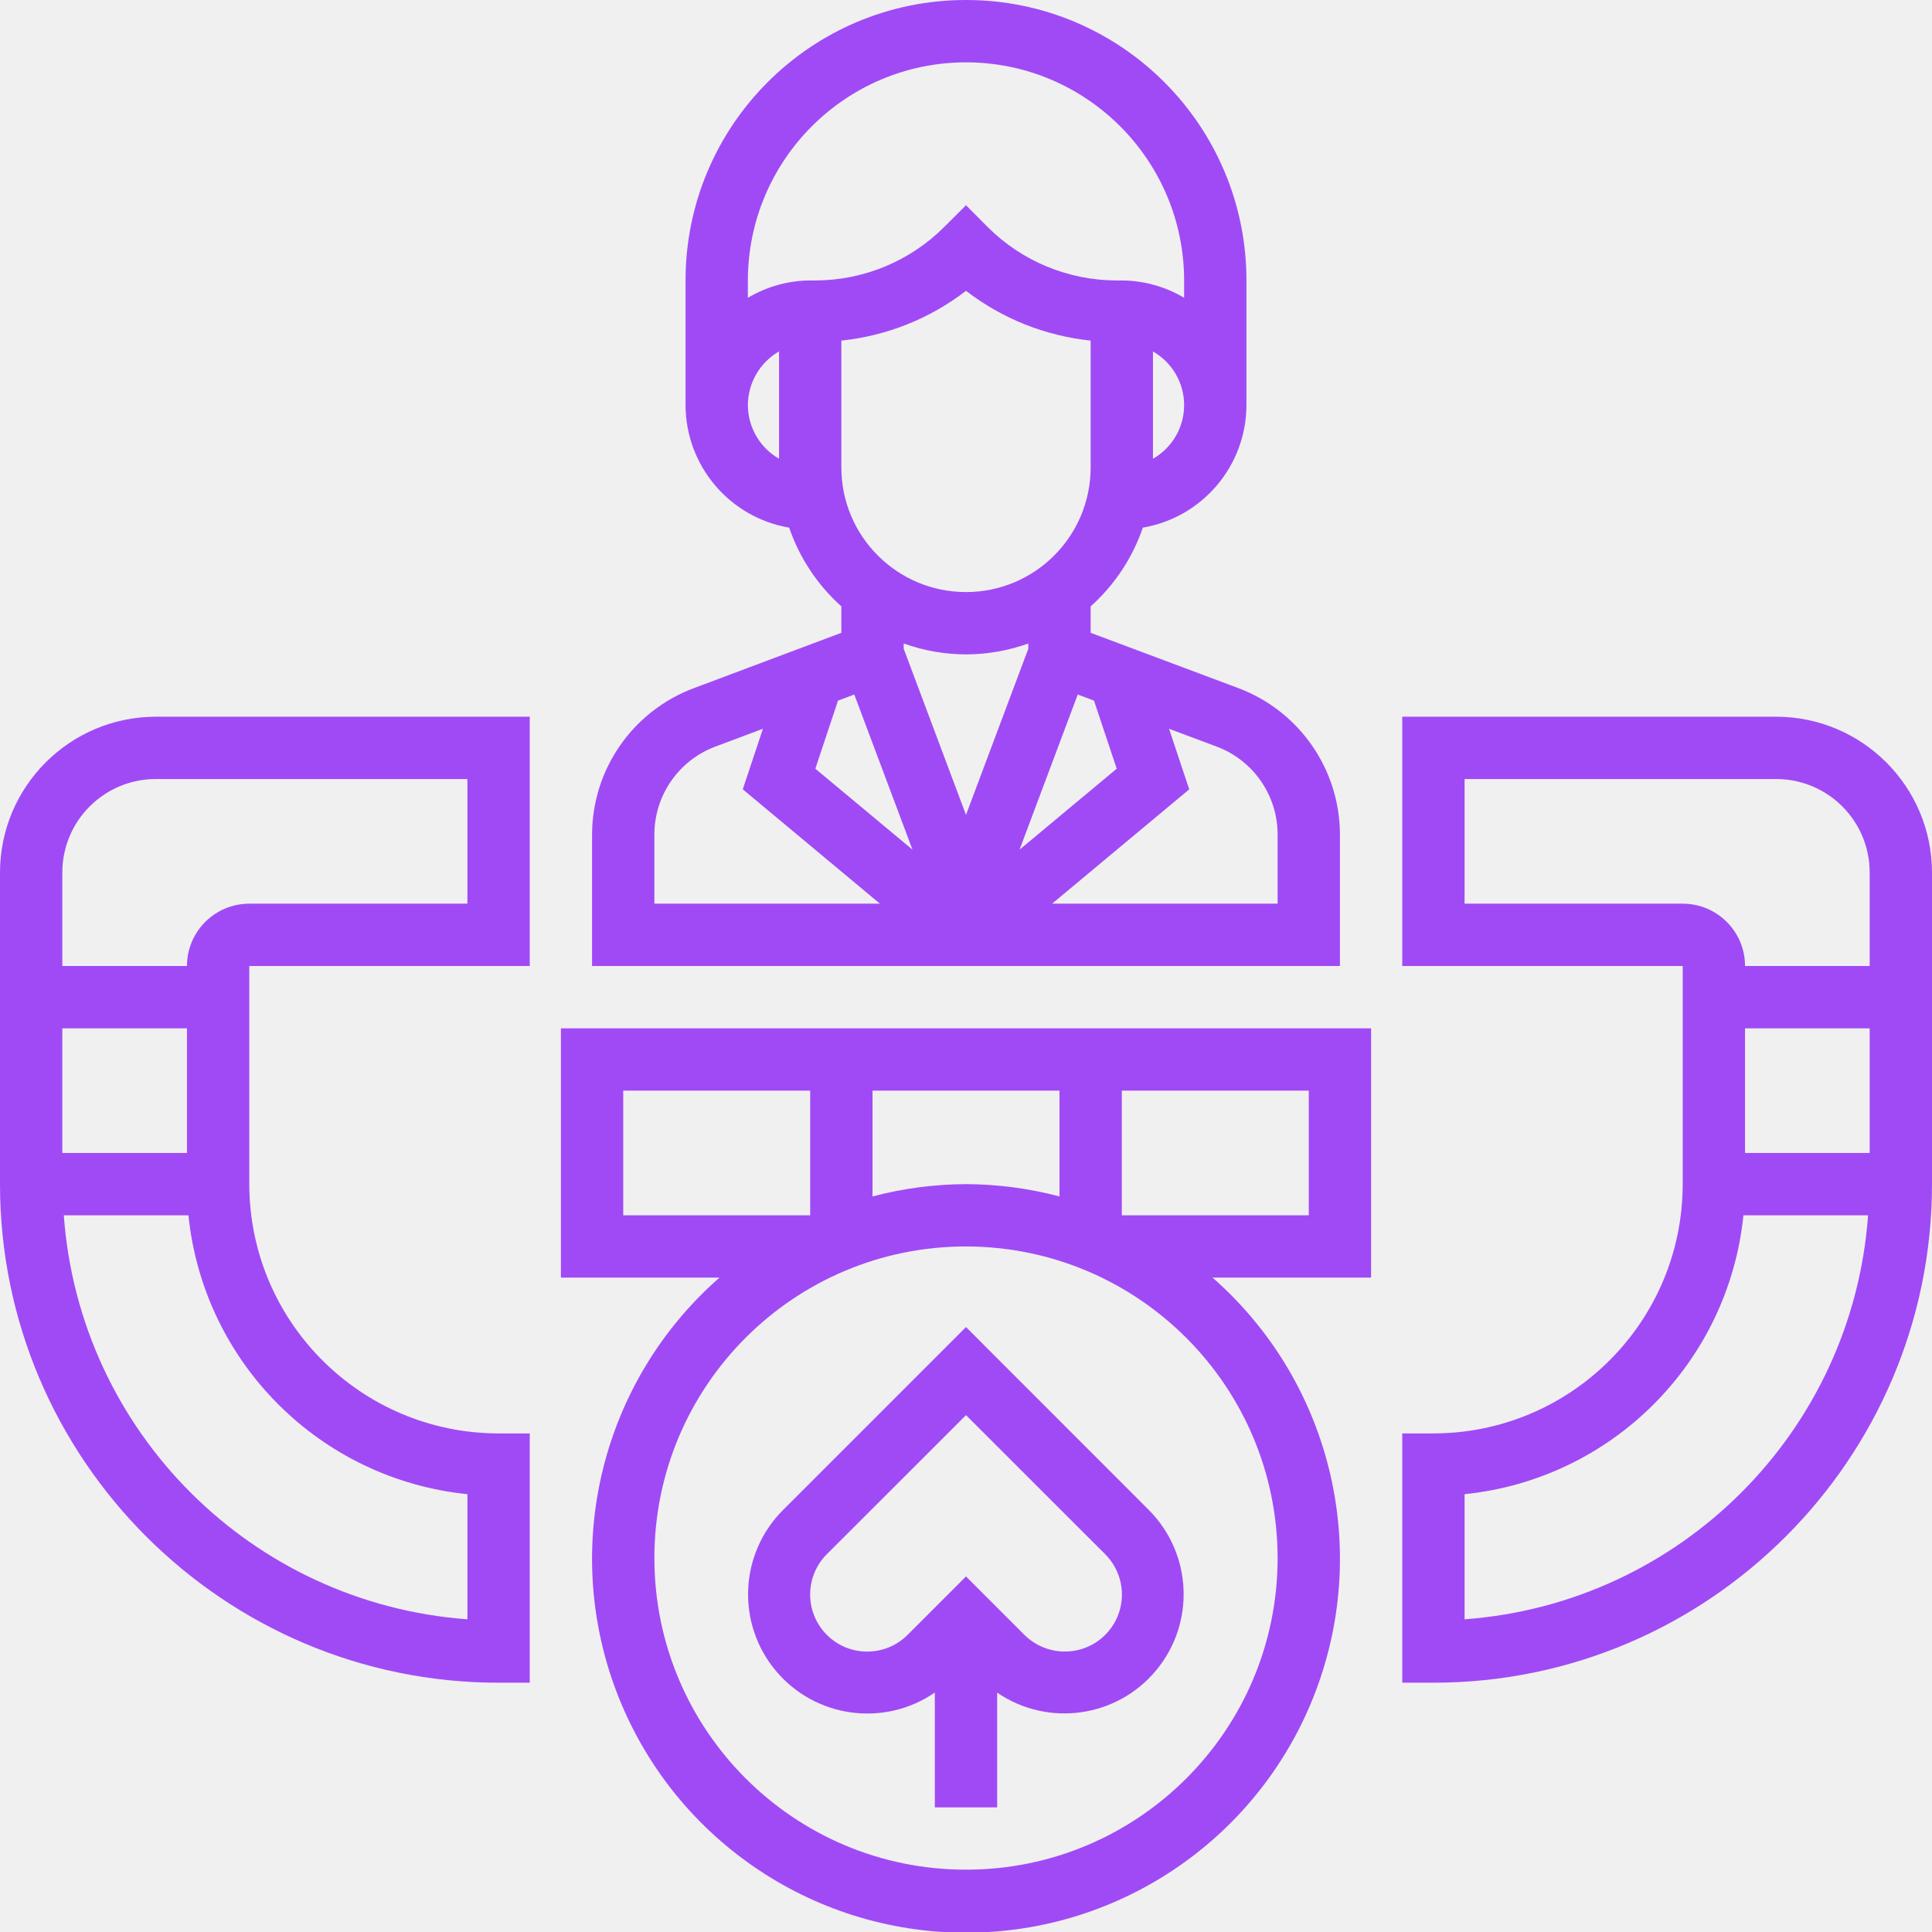
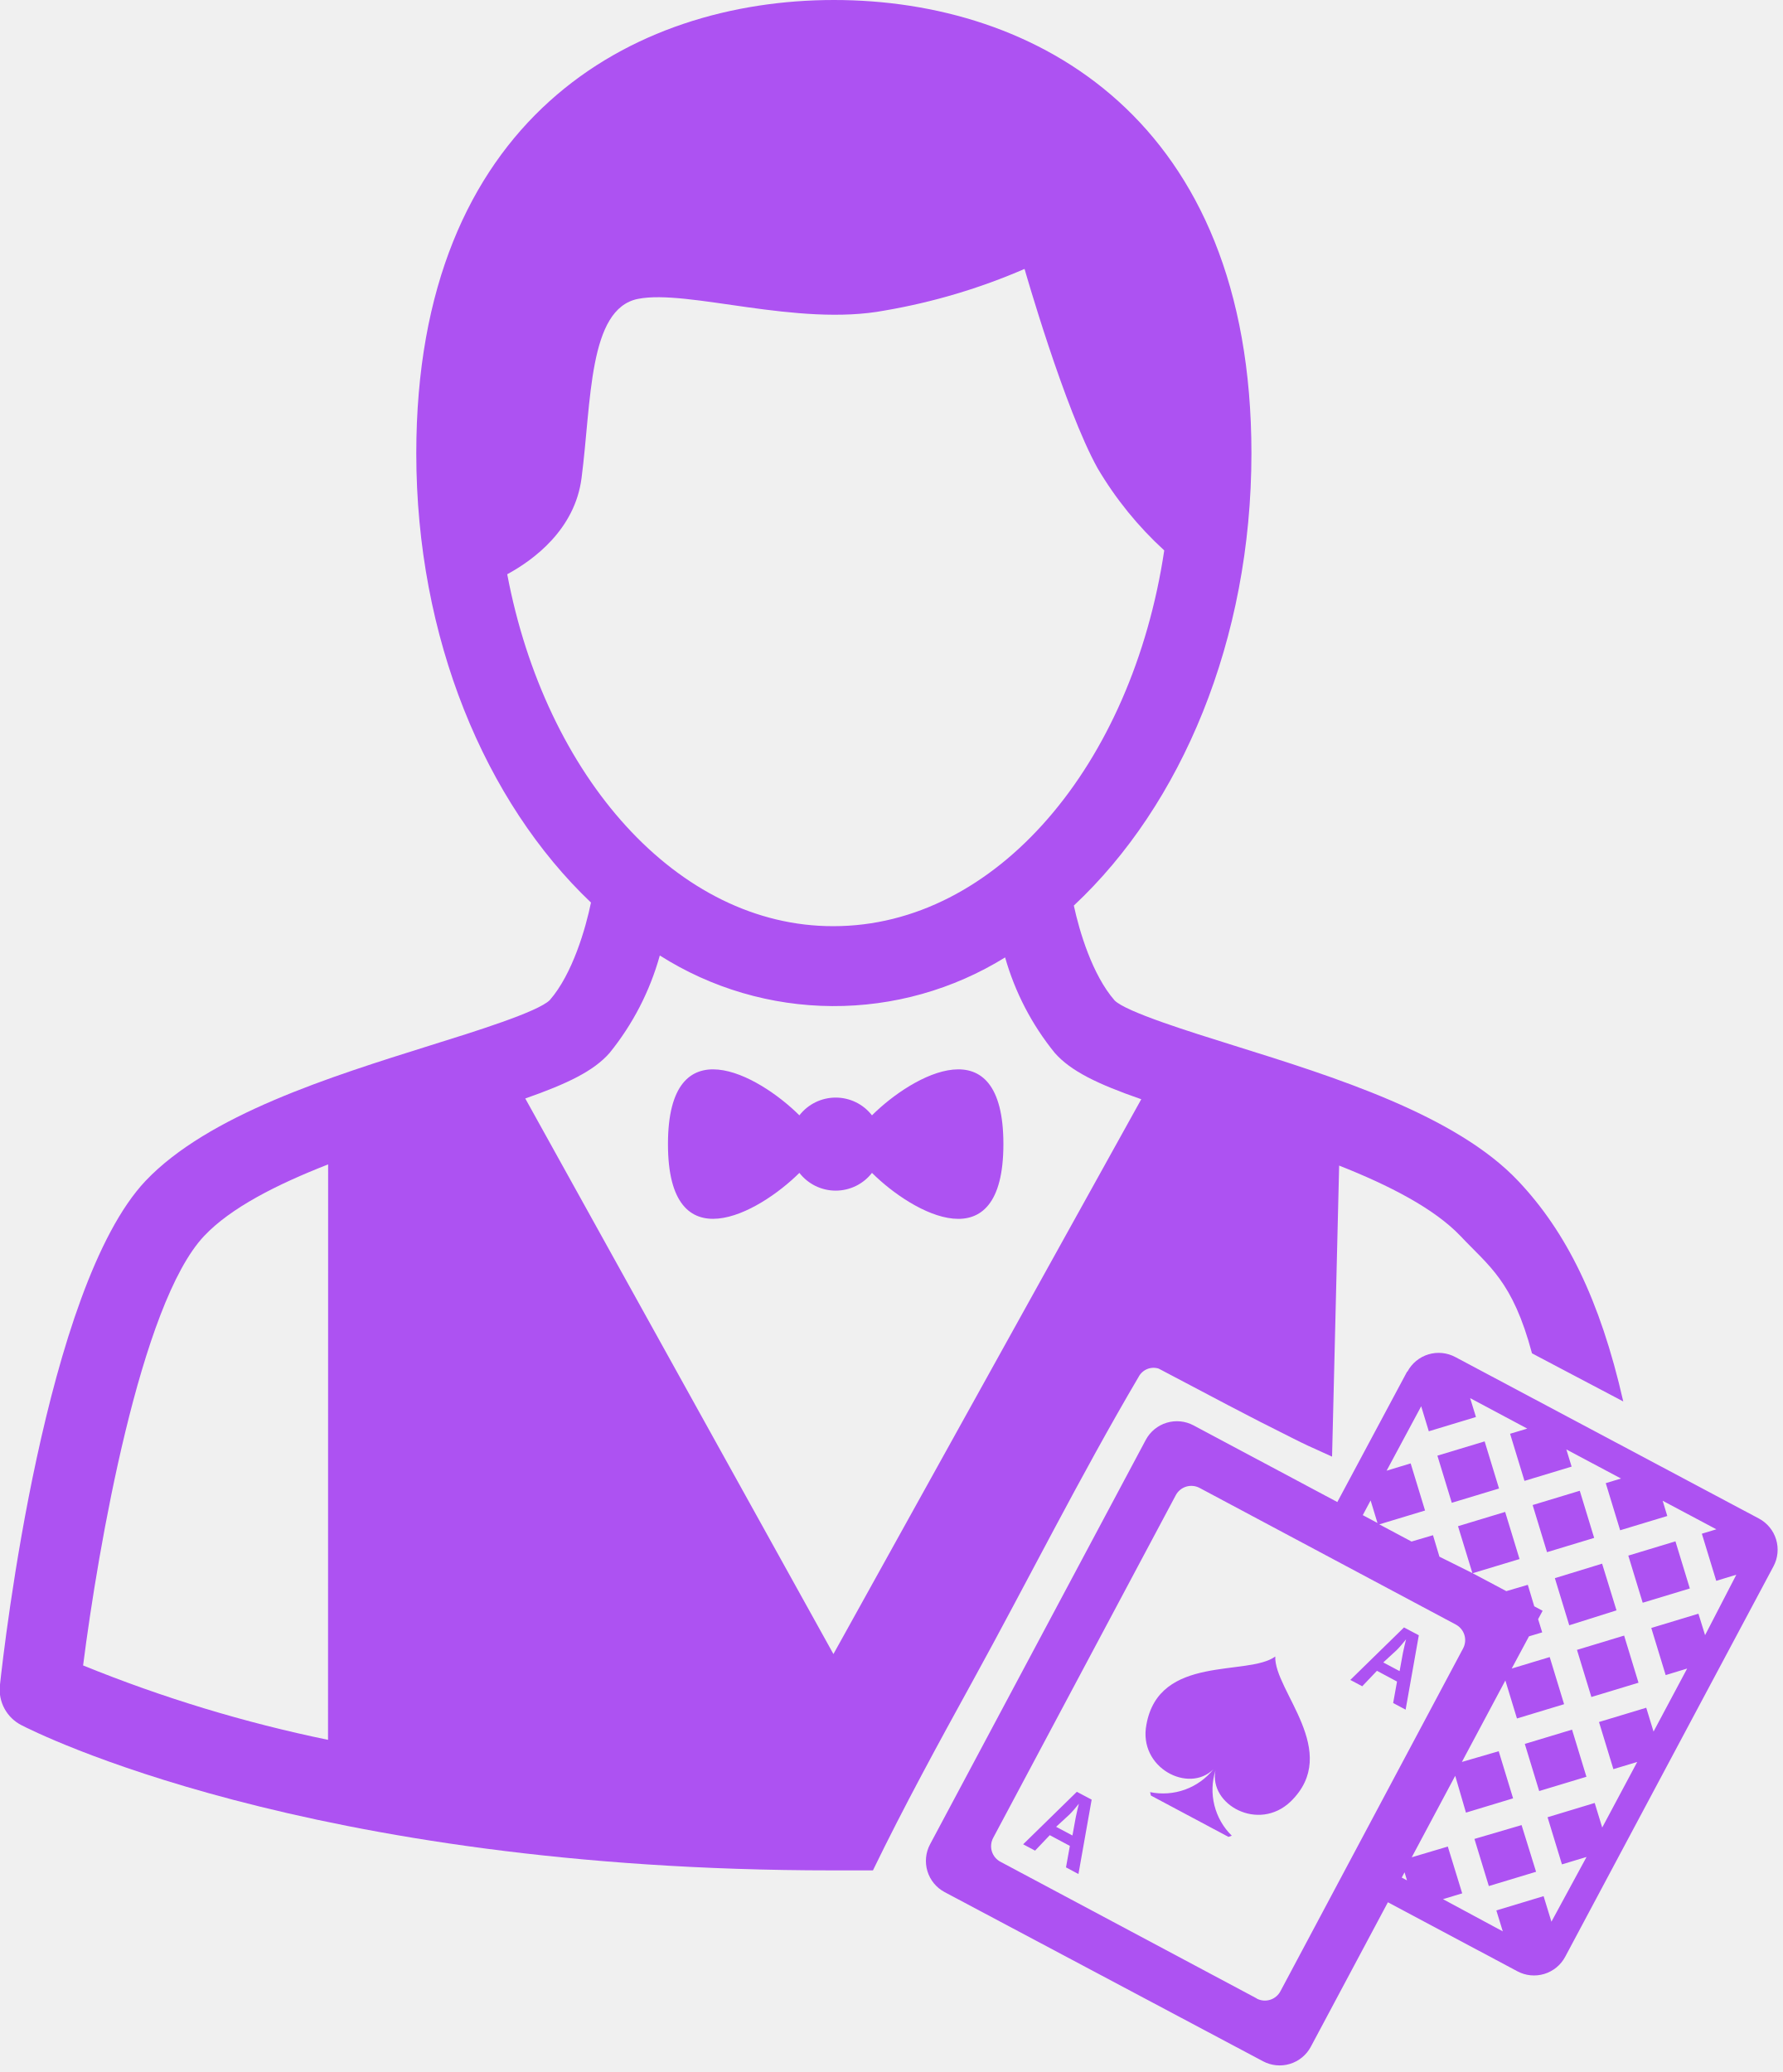
- <svg xmlns="http://www.w3.org/2000/svg" id="Слой_1" data-name="Слой 1" viewBox="0 0 496 496">
+ <svg xmlns="http://www.w3.org/2000/svg" width="166" height="193" viewBox="0 0 166 193" fill="none">
+   <g clip-path="url(#clip0)">
+     <path d="M151.18 130.54C149.01 121 145.83 114.71 141.42 110.03C135.6 103.84 124.17 100.28 114.99 97.41C110.73 96.08 104.89 94.26 103.81 93.19C101.73 90.81 100.52 86.73 100.01 84.35C110.01 75 116.55 59.63 116.55 42.23C116.55 11.09 96.48 0 77.67 0C58.86 0 38.77 11.09 38.77 42.23C38.77 59.45 45.2 74.72 55.04 84.07C54.56 86.41 53.34 90.71 51.2 93.16C50.1 94.25 44.27 96.07 40 97.4C30.82 100.28 19.4 103.84 13.55 110C4.22 119.91 0.4 153.19 -0.01 157C-0.088 157.745 0.061 158.496 0.418 159.155C0.775 159.814 1.323 160.349 1.99 160.69C3.05 161.24 28.52 174.22 77.5 174.22H81.3C84.21 168.22 87.37 162.44 90.57 156.62C95.76 147.18 100.57 137.55 106.05 128.24C106.222 127.916 106.503 127.662 106.842 127.523C107.182 127.385 107.56 127.369 107.91 127.48C113.11 130.21 115.97 131.77 120.46 134C121.64 134.59 121.64 134.59 124.06 135.68L124.72 108.57C129.38 110.41 133.58 112.57 136.03 115.14C138.65 117.93 140.88 119.3 142.68 126.06L151.18 130.54ZM30.55 162.06C22.751 160.451 15.116 158.131 7.74 155.13C9.14 144.13 13.07 121.43 19.01 115.13C21.5 112.49 25.8 110.32 30.56 108.46L30.55 162.06ZM47.24 53.49C49.69 52.16 53.54 49.33 54.16 44.54C55.09 37.43 54.78 28.76 59.42 27.84C64.06 26.92 74.27 30.47 82.42 28.92C86.892 28.154 91.257 26.855 95.42 25.05C95.42 25.05 99.13 38.05 102.22 43.61C103.898 46.458 105.991 49.039 108.43 51.27C105.43 71.27 92.77 86.27 77.62 86.27C63.1 86.3 50.81 72.35 47.24 53.49ZM56.77 98.08C58.937 95.407 60.53 92.316 61.45 89C66.252 92.049 71.816 93.683 77.504 93.714C83.192 93.746 88.774 92.175 93.61 89.18C94.531 92.426 96.103 95.451 98.23 98.07C99.72 99.77 102.23 100.98 106.29 102.39L77.62 154.07L48.92 102.32C52.86 100.94 55.31 99.75 56.77 98.08Z" fill="#AD52F2" />
+     <path d="M81.21 103.89C80.81 103.375 80.297 102.958 79.712 102.671C79.126 102.385 78.482 102.236 77.83 102.236C77.178 102.236 76.534 102.385 75.948 102.671C75.363 102.958 74.85 103.375 74.45 103.89C70.64 100.1 62.21 95.43 62.21 106.57C62.21 117.71 70.64 113.03 74.45 109.25C74.85 109.765 75.363 110.182 75.948 110.469C76.534 110.755 77.178 110.904 77.83 110.904C78.482 110.904 79.126 110.755 79.712 110.469C80.297 110.182 80.81 109.765 81.21 109.25C85.02 113.04 93.45 117.71 93.45 106.57C93.45 95.43 85.02 100.1 81.21 103.89Z" fill="#AD52F2" />
+     <path d="M97.77 170.94L99.64 171.94L99.28 173.94L100.44 174.56L101.67 167.63L100.29 166.9L95.29 171.79L96.4 172.38L97.77 170.94ZM99.61 169.01C99.9 168.72 100.21 168.35 100.48 168.01C100.39 168.4 100.27 168.85 100.19 169.27L99.88 170.97L98.36 170.16L99.61 169.01ZM128.24 155.63L130.11 156.63L129.75 158.63L130.91 159.25L132.14 152.32L130.76 151.59L125.76 156.48L126.87 157.07L128.24 155.63ZM130.08 153.7C130.37 153.41 130.68 153.04 130.95 152.7C130.86 153.09 130.74 153.54 130.66 153.96L130.35 155.66L128.83 154.85L130.08 153.7ZM113.01 164.8C112.319 165.665 111.402 166.321 110.361 166.697C109.319 167.073 108.194 167.154 107.11 166.93L107.19 167.25L114.41 171.1L114.72 170.99C113.931 170.215 113.371 169.237 113.103 168.164C112.835 167.091 112.868 165.965 113.2 164.91C112.58 168.09 117.2 170.67 120.2 167.81C124.98 163.16 118.65 157.48 118.77 154.3C116.2 156.17 107.95 154.08 106.77 160.64C105.99 164.67 110.71 167.09 113.01 164.8ZM142.01 162.44L143.35 166.83L147.75 165.5L146.41 161.11L142.01 162.44ZM151.65 144.9L152.99 149.29L157.38 147.96L156.04 143.57L151.65 144.9ZM131.05 127.76L124.55 139.91L111.16 132.77C110.391 132.359 109.49 132.271 108.656 132.524C107.821 132.777 107.121 133.351 106.71 134.12L86.62 171.79C86.209 172.559 86.121 173.46 86.374 174.294C86.627 175.129 87.201 175.829 87.97 176.24L117.63 192C118.399 192.411 119.3 192.499 120.134 192.246C120.969 191.993 121.669 191.419 122.08 190.65L129.26 177.19L141.32 183.62C142.089 184.031 142.99 184.119 143.824 183.866C144.659 183.613 145.359 183.039 145.77 182.27L165.17 145.9C165.581 145.131 165.669 144.23 165.416 143.396C165.163 142.561 164.589 141.861 163.82 141.45L135.55 126.41C135.168 126.204 134.749 126.075 134.318 126.031C133.886 125.987 133.45 126.029 133.034 126.155C132.619 126.28 132.232 126.486 131.897 126.762C131.561 127.038 131.284 127.377 131.08 127.76H131.05ZM127.65 139.76L128.29 141.86L126.92 141.13L127.65 139.76ZM117.03 186.14L93.18 173.42C92.988 173.319 92.818 173.181 92.68 173.014C92.542 172.847 92.438 172.654 92.375 172.447C92.311 172.239 92.29 172.022 92.312 171.806C92.333 171.59 92.397 171.381 92.5 171.19L109.5 139.28C109.601 139.088 109.739 138.918 109.906 138.78C110.073 138.642 110.266 138.538 110.473 138.475C110.681 138.412 110.898 138.39 111.114 138.412C111.33 138.433 111.539 138.497 111.73 138.6L135.58 151.32C135.772 151.421 135.942 151.559 136.08 151.726C136.218 151.893 136.322 152.086 136.385 152.293C136.449 152.5 136.47 152.718 136.449 152.934C136.427 153.15 136.363 153.359 136.26 153.55L119.26 185.46C119.061 185.845 118.719 186.136 118.306 186.269C117.894 186.402 117.446 186.366 117.06 186.17L117.03 186.14ZM130.55 174.89L130.81 174.4L131.04 175.15L130.55 174.89ZM158.8 152.31L158.18 150.31L153.79 151.64L155.13 156.03L157.13 155.42L154 161.29L153.32 159.07L148.92 160.4L150.26 164.79L152.48 164.12L149.22 170.23L148.52 167.94L144.13 169.27L145.47 173.66L147.76 172.97L144.49 179L143.76 176.62L139.36 177.95L139.96 179.9L134.39 176.9L136.18 176.36L134.84 172L131.48 173L135.53 165.41L136.53 168.84L140.92 167.51L139.58 163.12L136.15 164.12L140.2 156.53L141.28 160.07L145.67 158.74L144.33 154.35L140.79 155.42L142.4 152.42L143.63 152.05L143.25 150.82L143.67 150.04L142.89 149.62L142.29 147.62L140.29 148.21L137.15 146.54L141.52 145.22L140.18 140.83L135.79 142.16L137.13 146.53L134.06 145L133.46 143L131.46 143.59L128.46 141.99L132.72 140.7L131.38 136.31L129.14 136.99L132.36 130.99L133.07 133.32L137.46 131.99L136.92 130.23L142.24 133.07L140.64 133.55L141.98 137.94L146.37 136.61L145.88 135.01L150.97 137.72L149.55 138.15L150.89 142.54L155.28 141.21L154.85 139.79L159.85 142.45L158.5 142.86L159.84 147.25L161.71 146.68L158.8 152.31ZM133.87 135.59L135.21 139.98L139.61 138.65L138.27 134.26L133.87 135.59ZM146.87 153.68L148.21 158.07L152.6 156.74L151.26 152.35L146.87 153.68ZM147.13 138.86L142.74 140.19L144.08 144.58L148.47 143.25L147.13 138.86ZM149.21 145.65L144.81 147L146.15 151.39L150.55 150L149.21 145.65ZM137.32 171.29L138.66 175.68L143.06 174.35L141.71 170L137.32 171.29Z" fill="#AD52F2" />
+   </g>
  <defs>
-     <style>.cls-1{fill:#a04af6;}</style>
+     <clipPath id="clip0">
+       <rect width="165.55" height="192.43" fill="white" />
+     </clipPath>
  </defs>
-   <path class="cls-1" d="M248,340.69l-47,47a30.6,30.6,0,0,0,39,46.83V464h16V434.55a30.61,30.61,0,0,0,39-46.83ZM273.38,424A14.75,14.75,0,0,1,263,419.72l-15-15-15,15A14.63,14.63,0,0,1,212.28,399L248,363.31,283.72,399a14.63,14.63,0,0,1-10.34,25Z" />
-   <path class="cls-1" d="M144,328h40.71a96,96,0,1,0,126.58,0H352V264H144Zm104-24a95.54,95.54,0,0,0-24,3.16V280h48v27.16A95.54,95.54,0,0,0,248,304Zm80,96a80,80,0,1,1-80-80A80.09,80.09,0,0,1,328,400Zm8-88H288V280h48ZM160,280h48v32H160Z" />
-   <path class="cls-1" d="M456,184H360v64h72v56a64.07,64.07,0,0,1-64,64h-8v64h8c70.57,0,128-57.43,128-128V224A40.05,40.05,0,0,0,456,184Zm-80,48V200h80a24,24,0,0,1,24,24v24H448a16,16,0,0,0-16-16Zm72,64V264h32v32ZM376,415.72V383.6A80.15,80.15,0,0,0,447.59,312h32A112.11,112.11,0,0,1,376,415.72Z" />
-   <path class="cls-1" d="M0,224v80c0,70.57,57.43,128,128,128h8V368h-8a64.07,64.07,0,0,1-64-64V248h72V184H40A40.05,40.05,0,0,0,0,224Zm48,72H16V264H48Zm72,87.6v32.12A112.13,112.13,0,0,1,16.38,312h32A80.15,80.15,0,0,0,120,383.6ZM120,232H64a16,16,0,0,0-16,16H16V224a24,24,0,0,1,24-24h80Z" />
-   <path class="cls-1" d="M344,214.18a40.22,40.22,0,0,0-25.95-37.47L280,162.46v-6.78a48,48,0,0,0,13.4-20.22A32,32,0,0,0,320,104V72a72,72,0,0,0-144,0v32a32,32,0,0,0,26.6,31.46A48.15,48.15,0,0,0,216,155.68v6.78L178,176.72A40.2,40.2,0,0,0,152,214.18V248H344Zm-57.31-16.83-24.94,20.78,14.94-39.83,4.17,1.57Zm-71.55-17.48,4.18-1.57,14.94,39.83-24.94-20.78ZM248,152a32,32,0,0,1-32-32V87.44a63.12,63.12,0,0,0,32-12.78,63.12,63.12,0,0,0,32,12.78V120A32,32,0,0,1,248,152Zm48-34.22V90.23a15.86,15.86,0,0,1,0,27.55ZM248,16a56.07,56.07,0,0,1,56,56v4.45A31.69,31.69,0,0,0,288,72h-1.38a46.93,46.93,0,0,1-33-13.66L248,52.69l-5.66,5.65a46.93,46.93,0,0,1-33,13.66H208a31.69,31.69,0,0,0-16,4.45V72A56.07,56.07,0,0,1,248,16Zm-56,88a16,16,0,0,1,8-13.78v27.55A15.94,15.94,0,0,1,192,104Zm56,64a47.71,47.71,0,0,0,16-2.8v1.34l-16,42.67-16-42.67V165.2A47.71,47.71,0,0,0,248,168Zm-80,46.18a24.11,24.11,0,0,1,15.57-22.48l12.3-4.61-5.18,15.55L225.9,232H168ZM328,232H270.1l35.21-29.35-5.18-15.55,12.3,4.6A24.11,24.11,0,0,1,328,214.18Z" />
</svg>
